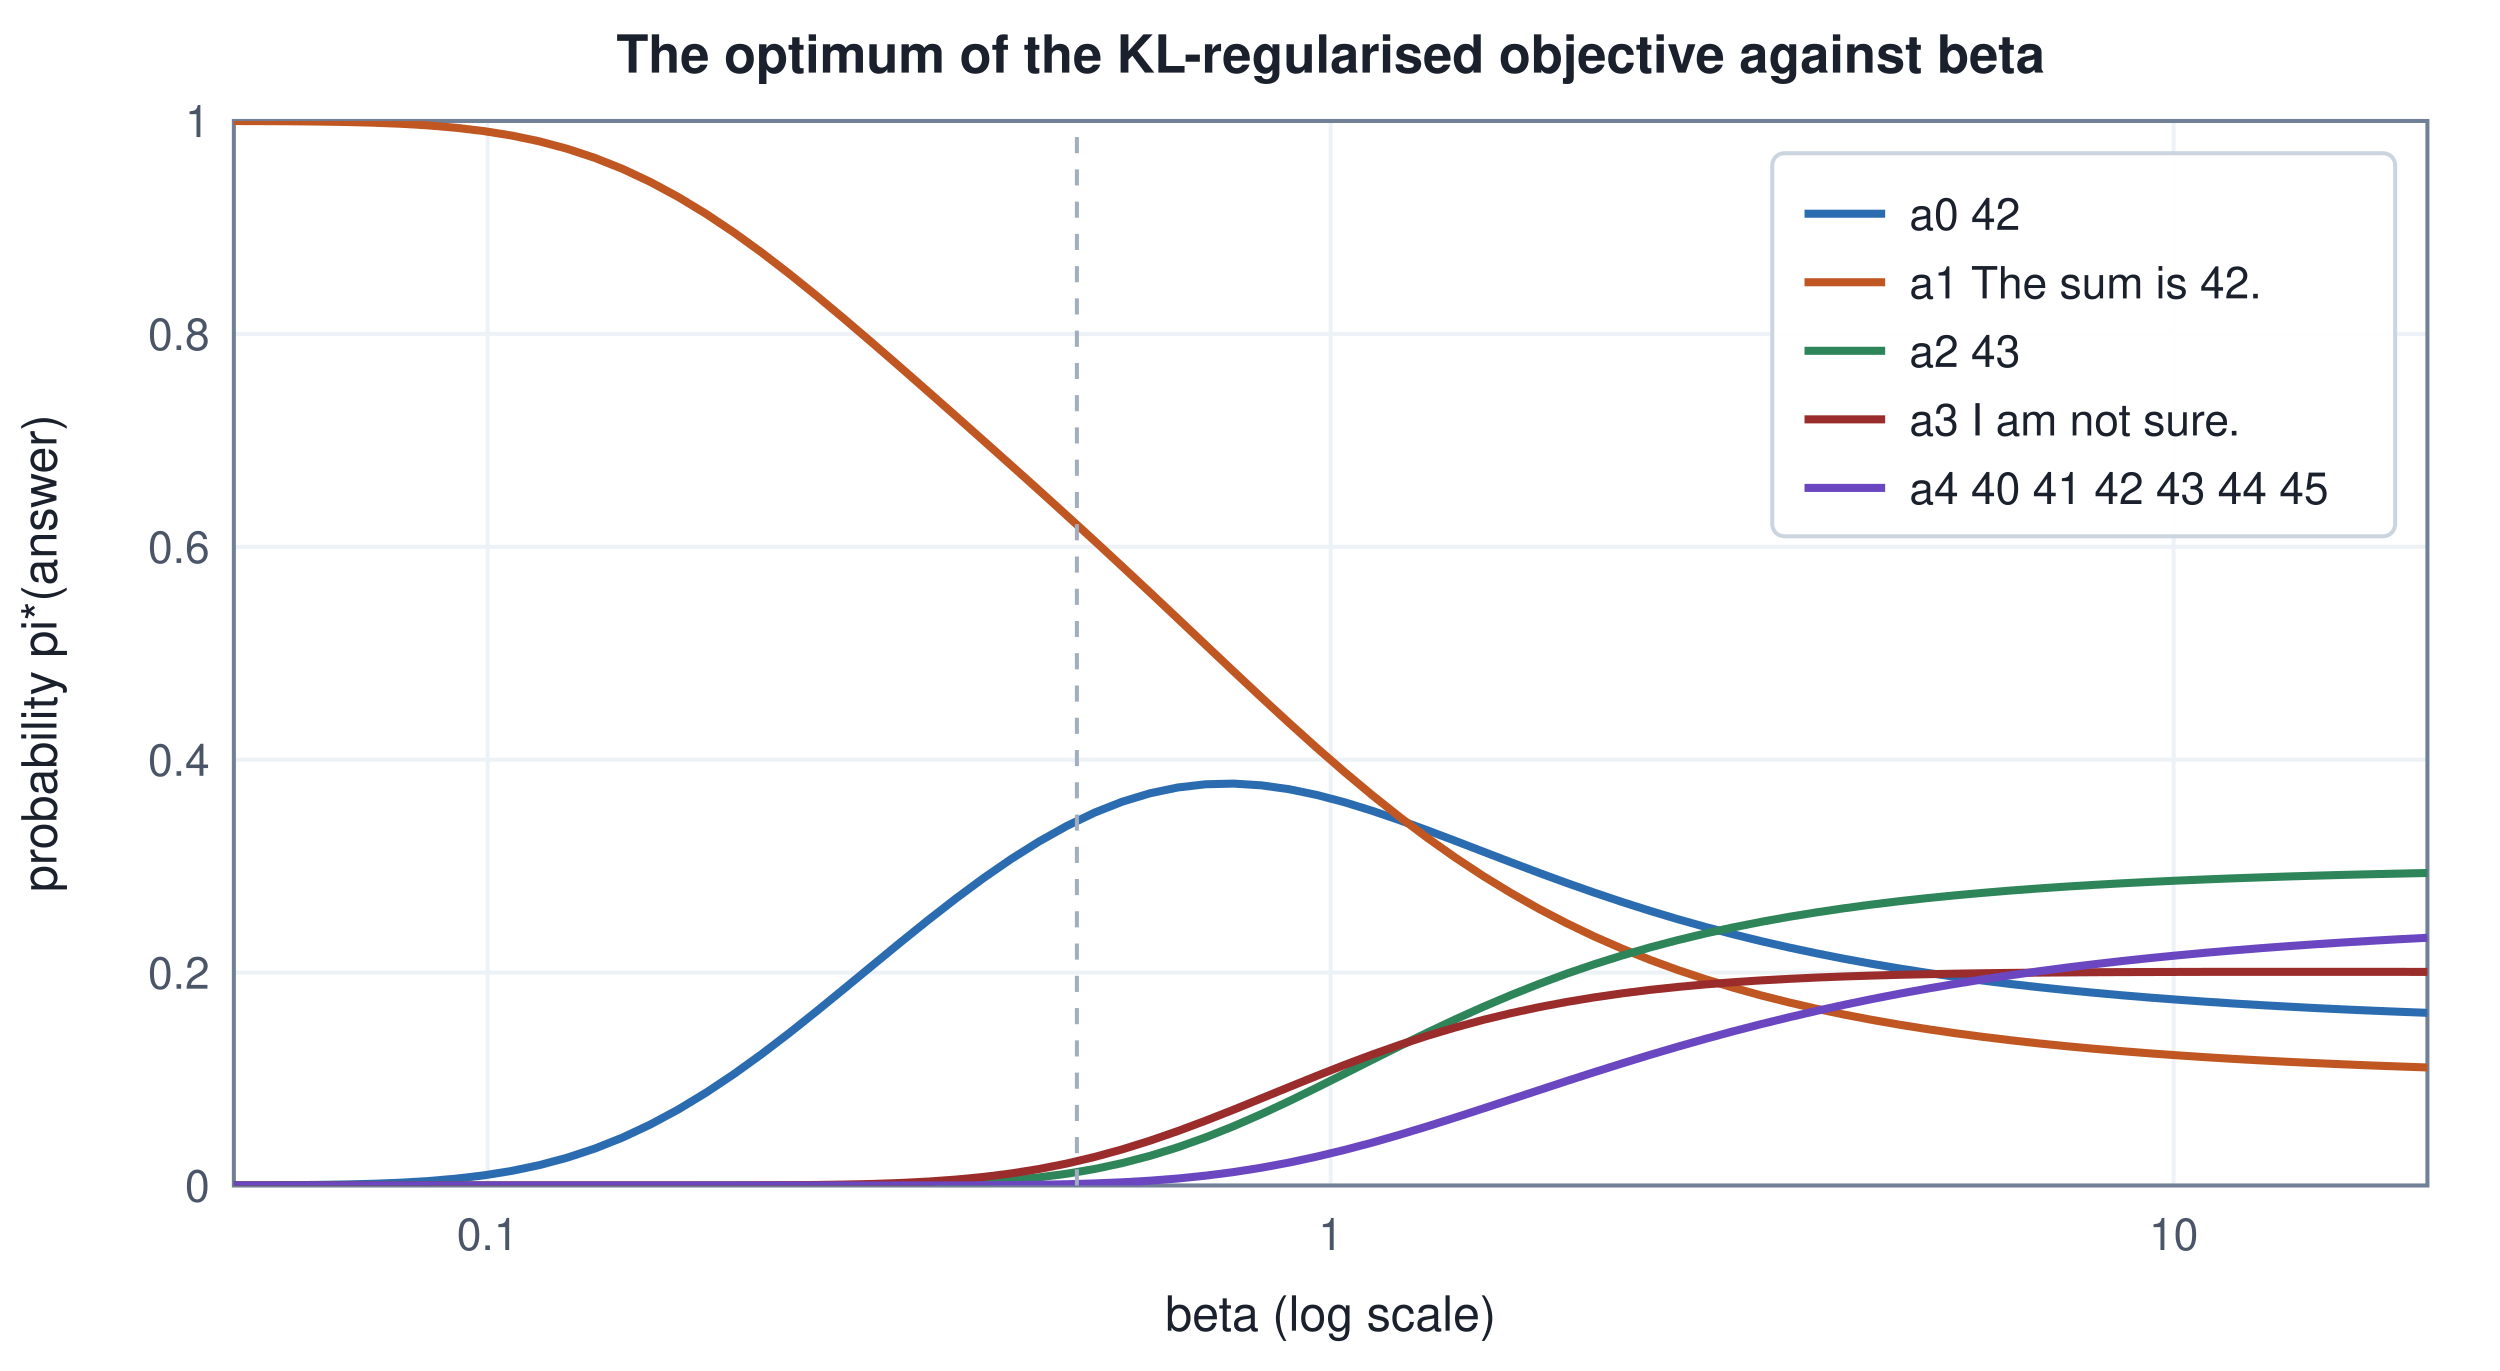
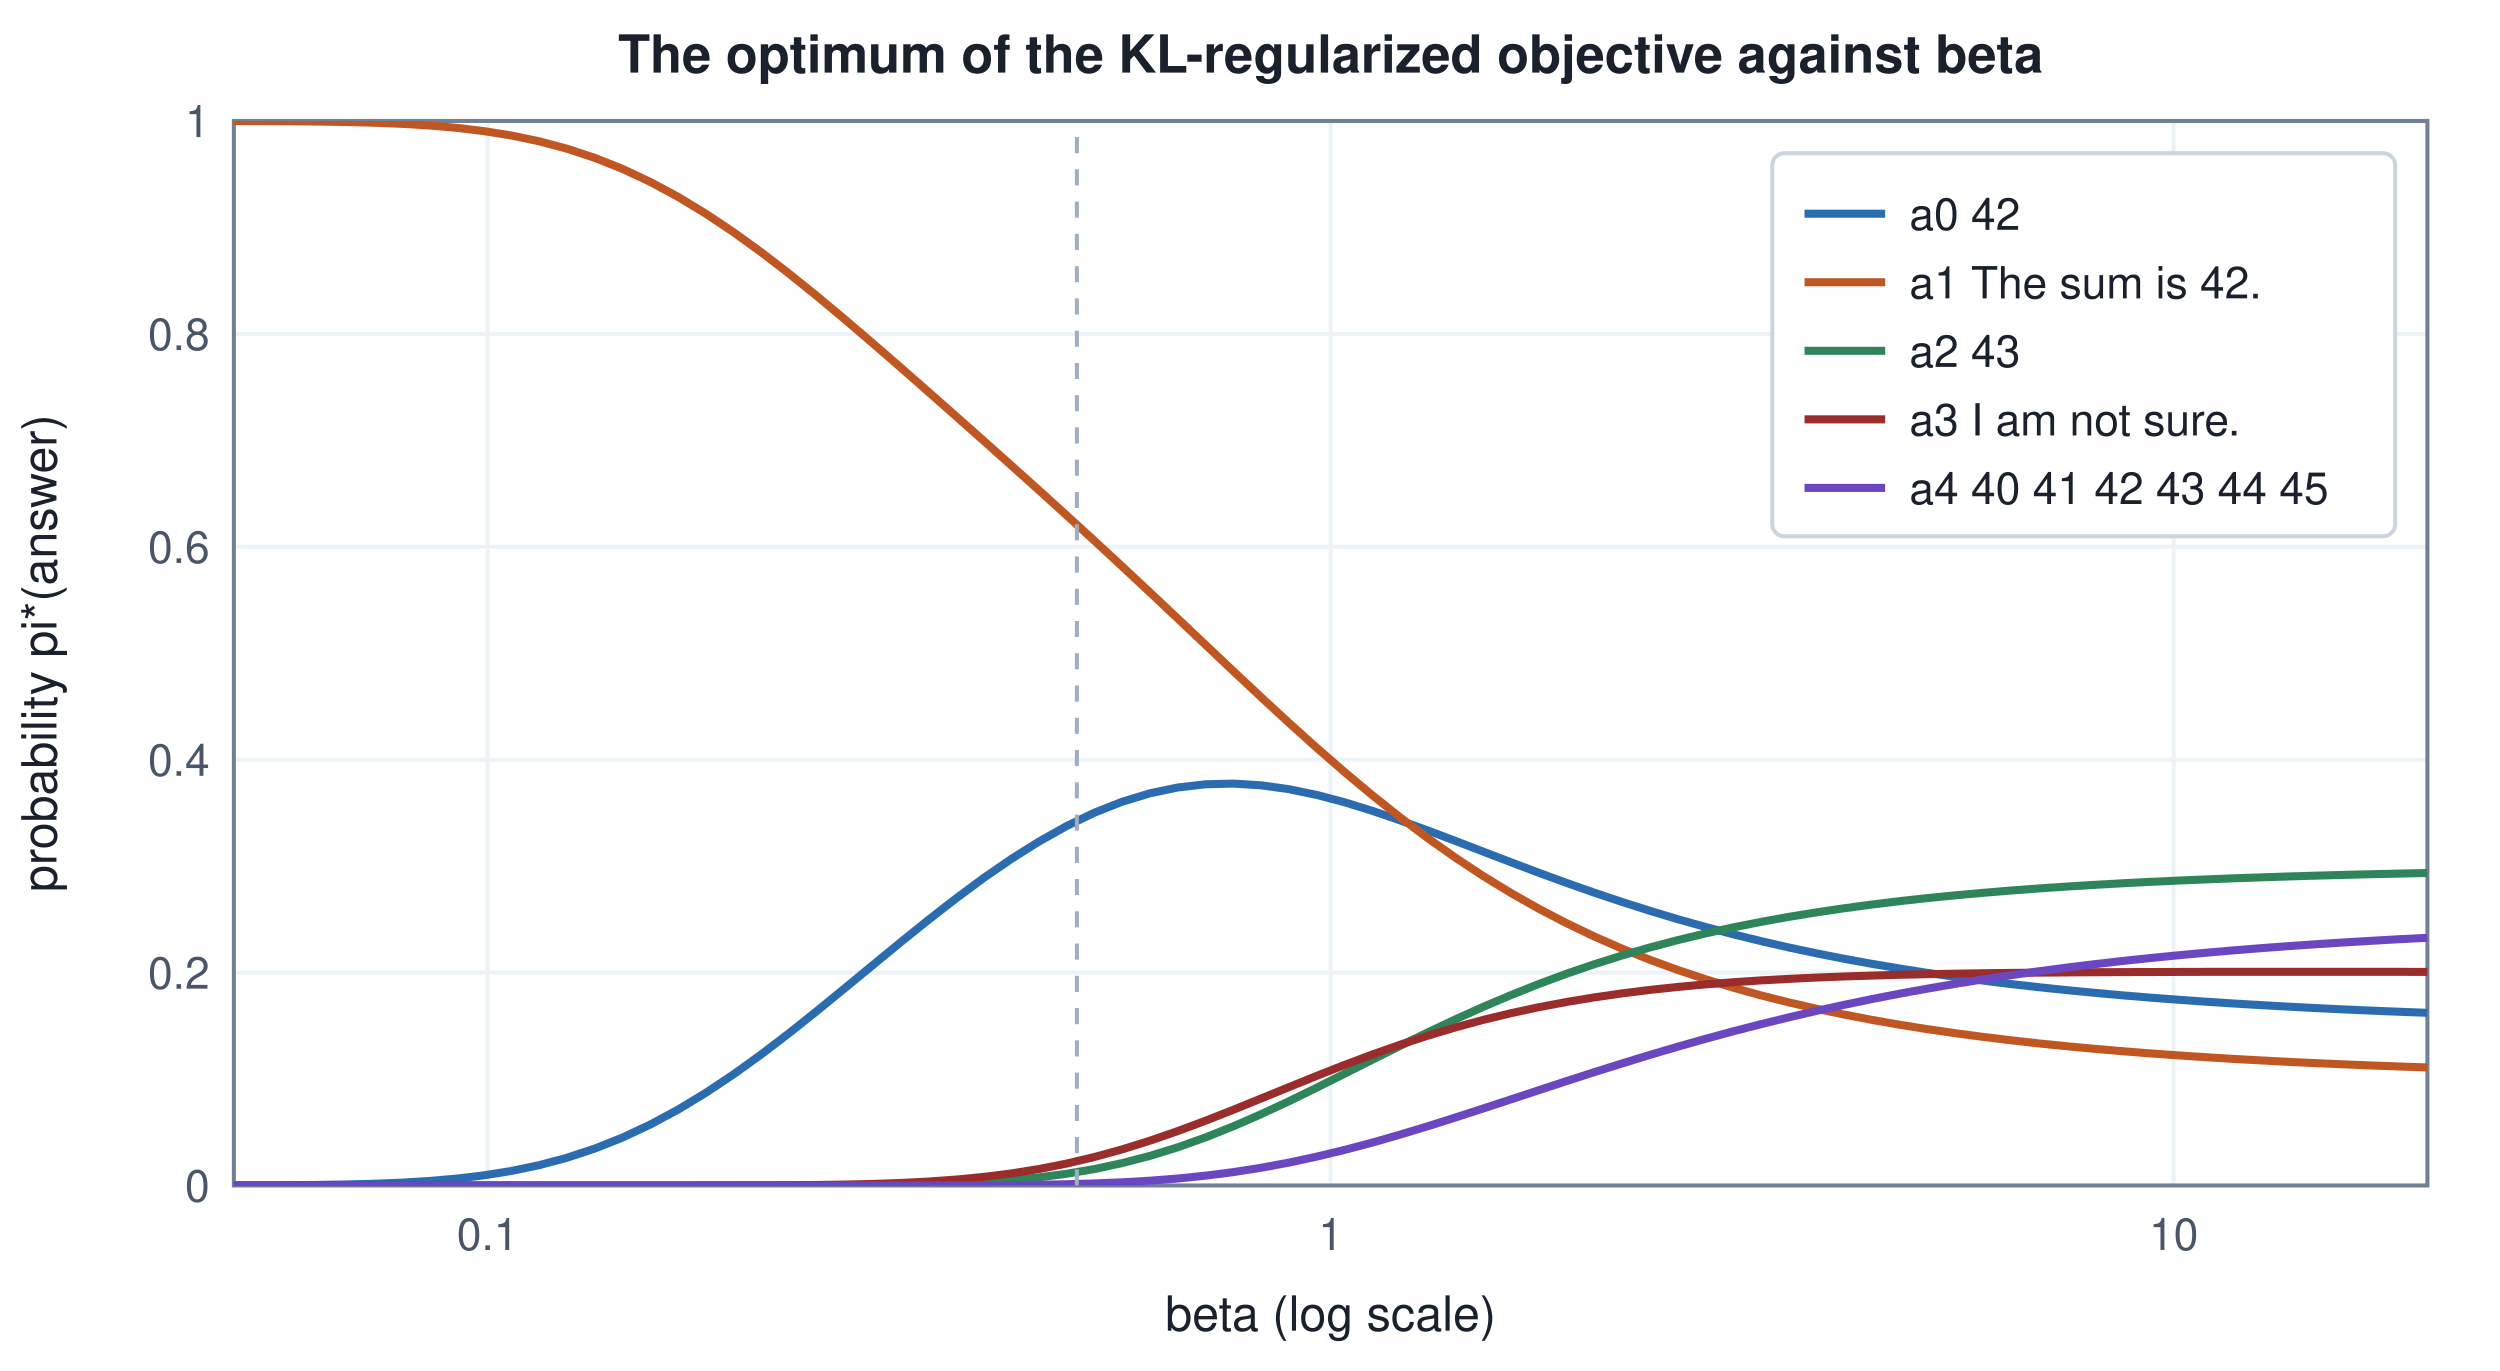
<svg xmlns="http://www.w3.org/2000/svg" viewBox="0 0 620 340" width="620" height="340">
  <defs>
    <marker id="arrow" viewBox="0 0 10 10" refX="9" refY="5" markerWidth="7" markerHeight="7" orient="auto-start-reverse">
      <path d="M0,0 L10,5 L0,10 z" fill="#4a5568" />
    </marker>
  </defs>
  <rect width="620" height="340" fill="#ffffff" />
  <line x1="120.93" y1="294" x2="120.93" y2="30" stroke="#edf2f7" />
  <text x="120.93" y="310" font-family="Helvetica, Arial, sans-serif" font-size="11" fill="#4a5568" text-anchor="middle">0.1</text>
  <line x1="330" y1="294" x2="330" y2="30" stroke="#edf2f7" />
  <text x="330" y="310" font-family="Helvetica, Arial, sans-serif" font-size="11" fill="#4a5568" text-anchor="middle">1</text>
  <line x1="539.07" y1="294" x2="539.07" y2="30" stroke="#edf2f7" />
  <text x="539.07" y="310" font-family="Helvetica, Arial, sans-serif" font-size="11" fill="#4a5568" text-anchor="middle">10</text>
  <line x1="58" y1="294" x2="602" y2="294" stroke="#edf2f7" />
  <text x="52" y="298" font-family="Helvetica, Arial, sans-serif" font-size="11" fill="#4a5568" text-anchor="end">0</text>
  <line x1="58" y1="241.2" x2="602" y2="241.2" stroke="#edf2f7" />
  <text x="52" y="245.2" font-family="Helvetica, Arial, sans-serif" font-size="11" fill="#4a5568" text-anchor="end">0.2</text>
  <line x1="58" y1="188.4" x2="602" y2="188.4" stroke="#edf2f7" />
  <text x="52" y="192.4" font-family="Helvetica, Arial, sans-serif" font-size="11" fill="#4a5568" text-anchor="end">0.4</text>
  <line x1="58" y1="135.6" x2="602" y2="135.6" stroke="#edf2f7" />
  <text x="52" y="139.6" font-family="Helvetica, Arial, sans-serif" font-size="11" fill="#4a5568" text-anchor="end">0.6</text>
  <line x1="58" y1="82.8" x2="602" y2="82.8" stroke="#edf2f7" />
  <text x="52" y="86.8" font-family="Helvetica, Arial, sans-serif" font-size="11" fill="#4a5568" text-anchor="end">0.8</text>
  <line x1="58" y1="30" x2="602" y2="30" stroke="#edf2f7" />
  <text x="52" y="34" font-family="Helvetica, Arial, sans-serif" font-size="11" fill="#4a5568" text-anchor="end">1</text>
  <rect x="58" y="30" width="544" height="264" fill="none" stroke="#718096" />
  <clipPath id="plot">
    <rect x="58" y="30" width="544" height="264" />
  </clipPath>
  <g clip-path="url(#plot)">
    <polyline fill="none" stroke="#2b6cb0" stroke-width="2.0" points="58,293.98 64.89,293.96 71.77,293.93 78.66,293.86 85.54,293.75 92.43,293.58 99.32,293.31 106.2,292.9 113.09,292.31 119.97,291.49 126.86,290.39 133.75,288.95 140.63,287.11 147.52,284.84 154.41,282.1 161.29,278.87 168.18,275.17 175.06,271 181.95,266.41 188.84,261.45 195.72,256.2 202.61,250.71 209.49,245.09 216.38,239.41 223.27,233.75 230.15,228.21 237.04,222.85 243.92,217.76 250.81,213.01 257.7,208.68 264.58,204.83 271.47,201.52 278.35,198.81 285.24,196.72 292.13,195.29 299.01,194.5 305.9,194.33 312.78,194.76 319.67,195.72 326.56,197.15 333.44,198.96 340.33,201.09 347.22,203.45 354.1,205.96 360.99,208.57 367.87,211.22 374.76,213.86 381.65,216.46 388.53,218.97 395.42,221.39 402.3,223.7 409.19,225.89 416.08,227.96 422.96,229.89 429.85,231.71 436.73,233.4 443.62,234.97 450.51,236.43 457.39,237.79 464.28,239.04 471.16,240.2 478.05,241.28 484.94,242.27 491.82,243.19 498.71,244.04 505.59,244.82 512.48,245.54 519.37,246.21 526.25,246.83 533.14,247.4 540.03,247.92 546.91,248.41 553.8,248.86 560.68,249.27 567.57,249.65 574.46,250.01 581.34,250.34 588.23,250.64 595.11,250.92 602,251.18" />
    <polyline fill="none" stroke="#c05621" stroke-width="2.0" points="58,30.02 64.89,30.04 71.77,30.07 78.66,30.14 85.54,30.25 92.43,30.42 99.32,30.69 106.2,31.1 113.09,31.69 119.97,32.51 126.86,33.61 133.75,35.05 140.63,36.89 147.52,39.16 154.41,41.9 161.29,45.13 168.18,48.84 175.06,53.01 181.95,57.61 188.84,62.59 195.72,67.89 202.61,73.44 209.49,79.19 216.38,85.08 223.27,91.06 230.15,97.1 237.04,103.18 243.92,109.29 250.81,115.44 257.7,121.62 264.58,127.86 271.47,134.16 278.35,140.53 285.24,146.96 292.13,153.45 299.01,159.96 305.9,166.47 312.78,172.92 319.67,179.27 326.56,185.47 333.44,191.46 340.33,197.22 347.22,202.7 354.1,207.88 360.99,212.74 367.87,217.28 374.76,221.49 381.65,225.39 388.53,228.97 395.42,232.27 402.3,235.28 409.19,238.04 416.08,240.56 422.96,242.85 429.85,244.95 436.73,246.86 443.62,248.59 450.51,250.18 457.39,251.62 464.28,252.94 471.16,254.14 478.05,255.24 484.94,256.24 491.82,257.15 498.71,257.99 505.59,258.76 512.48,259.46 519.37,260.1 526.25,260.69 533.14,261.23 540.03,261.72 546.91,262.18 553.8,262.6 560.68,262.98 567.57,263.34 574.46,263.66 581.34,263.96 588.23,264.24 595.11,264.49 602,264.73" />
    <polyline fill="none" stroke="#2f855a" stroke-width="2.0" points="58,294 64.89,294 71.77,294 78.66,294 85.54,294 92.43,294 99.32,294 106.2,294 113.09,294 119.97,294 126.86,294 133.75,294 140.63,294 147.52,294 154.41,294 161.29,294 168.18,294 175.06,294 181.95,294 188.84,293.99 195.72,293.99 202.61,293.97 209.49,293.95 216.38,293.9 223.27,293.82 230.15,293.68 237.04,293.46 243.92,293.13 250.81,292.65 257.7,291.98 264.58,291.08 271.47,289.91 278.35,288.43 285.24,286.64 292.13,284.51 299.01,282.06 305.9,279.31 312.78,276.31 319.67,273.1 326.56,269.73 333.44,266.29 340.33,262.82 347.22,259.38 354.1,256.02 360.99,252.77 367.87,249.68 374.76,246.76 381.65,244.02 388.53,241.47 395.42,239.12 402.3,236.95 409.19,234.96 416.08,233.15 422.96,231.49 429.85,229.99 436.73,228.62 443.62,227.38 450.51,226.26 457.39,225.24 464.28,224.32 471.16,223.48 478.05,222.72 484.94,222.04 491.82,221.42 498.71,220.85 505.59,220.34 512.48,219.87 519.37,219.45 526.25,219.06 533.14,218.71 540.03,218.39 546.91,218.1 553.8,217.83 560.68,217.59 567.57,217.36 574.46,217.16 581.34,216.97 588.23,216.8 595.11,216.65 602,216.5" />
    <polyline fill="none" stroke="#9b2c2c" stroke-width="2.0" points="58,294 64.89,294 71.77,294 78.66,294 85.54,294 92.43,294 99.32,294 106.2,294 113.09,294 119.97,294 126.86,294 133.75,294 140.63,294 147.52,294 154.41,294 161.29,294 168.18,294 175.06,293.99 181.95,293.98 188.84,293.96 195.72,293.93 202.61,293.87 209.49,293.77 216.38,293.62 223.27,293.38 230.15,293.03 237.04,292.54 243.92,291.88 250.81,291.01 257.7,289.91 264.58,288.55 271.47,286.92 278.35,285.03 285.24,282.87 292.13,280.49 299.01,277.92 305.9,275.21 312.78,272.41 319.67,269.6 326.56,266.81 333.44,264.1 340.33,261.52 347.22,259.09 354.1,256.84 360.99,254.79 367.87,252.92 374.76,251.26 381.65,249.78 388.53,248.48 395.42,247.34 402.3,246.35 409.19,245.49 416.08,244.76 422.96,244.13 429.85,243.59 436.73,243.14 443.62,242.76 450.51,242.43 457.39,242.16 464.28,241.94 471.16,241.75 478.05,241.6 484.94,241.47 491.82,241.36 498.71,241.28 505.59,241.21 512.48,241.16 519.37,241.11 526.25,241.08 533.14,241.06 540.03,241.04 546.91,241.02 553.8,241.02 560.68,241.01 567.57,241.01 574.46,241.01 581.34,241.01 588.23,241.02 595.11,241.02 602,241.03" />
    <polyline fill="none" stroke="#6b46c1" stroke-width="2.0" points="58,294 64.89,294 71.77,294 78.66,294 85.54,294 92.43,294 99.32,294 106.2,294 113.09,294 119.97,294 126.86,294 133.75,294 140.63,294 147.52,294 154.41,294 161.29,294 168.18,294 175.06,294 181.95,294 188.84,294 195.72,294 202.61,294 209.49,294 216.38,294 223.27,293.99 230.15,293.99 237.04,293.97 243.92,293.94 250.81,293.9 257.7,293.82 264.58,293.69 271.47,293.49 278.35,293.21 285.24,292.81 292.13,292.27 299.01,291.56 305.9,290.68 312.78,289.6 319.67,288.32 326.56,286.84 333.44,285.18 340.33,283.36 347.22,281.38 354.1,279.3 360.99,277.12 367.87,274.89 374.76,272.63 381.65,270.36 388.53,268.1 395.42,265.88 402.3,263.72 409.19,261.61 416.08,259.58 422.96,257.63 429.85,255.76 436.73,253.99 443.62,252.3 450.51,250.7 457.39,249.19 464.28,247.76 471.16,246.42 478.05,245.17 484.94,243.99 491.82,242.88 498.71,241.85 505.59,240.88 512.48,239.97 519.37,239.13 526.25,238.34 533.14,237.61 540.03,236.93 546.91,236.29 553.8,235.7 560.68,235.15 567.57,234.64 574.46,234.16 581.34,233.72 588.23,233.31 595.11,232.92 602,232.57" />
    <line x1="267.07" y1="294" x2="267.07" y2="30" stroke="#a0aec0" stroke-dasharray="4 4" />
  </g>
  <text x="330" y="330" font-family="Helvetica, Arial, sans-serif" font-size="12" fill="#1a202c" text-anchor="middle">beta (log scale)</text>
  <text x="14" y="162" font-family="Helvetica, Arial, sans-serif" font-size="12" fill="#1a202c" text-anchor="middle" transform="rotate(-90 14 162)">probability pi*(answer)</text>
-   <text x="330" y="18" font-family="Helvetica, Arial, sans-serif" font-size="13" font-weight="bold" fill="#1a202c" text-anchor="middle">The optimum of the KL-regularised objective against beta</text>
+   <text x="330" y="18" font-family="Helvetica, Arial, sans-serif" font-size="13" font-weight="bold" fill="#1a202c" text-anchor="middle">The optimum of the KL-regularized objective against beta</text>
  <rect x="439.52" y="38" width="154.48" height="95" rx="3" fill="#ffffff" fill-opacity="0.92" stroke="#cbd5e0" />
  <line x1="447.52" y1="53" x2="467.52" y2="53" stroke="#2b6cb0" stroke-width="2" />
  <text x="473.52" y="57" font-family="Helvetica, Arial, sans-serif" font-size="11" fill="#1a202c">a0  42</text>
  <line x1="447.52" y1="70" x2="467.52" y2="70" stroke="#c05621" stroke-width="2" />
  <text x="473.52" y="74" font-family="Helvetica, Arial, sans-serif" font-size="11" fill="#1a202c">a1  The sum is 42.</text>
  <line x1="447.52" y1="87" x2="467.52" y2="87" stroke="#2f855a" stroke-width="2" />
  <text x="473.52" y="91" font-family="Helvetica, Arial, sans-serif" font-size="11" fill="#1a202c">a2  43</text>
  <line x1="447.52" y1="104" x2="467.52" y2="104" stroke="#9b2c2c" stroke-width="2" />
  <text x="473.52" y="108" font-family="Helvetica, Arial, sans-serif" font-size="11" fill="#1a202c">a3  I am not sure.</text>
  <line x1="447.52" y1="121" x2="467.52" y2="121" stroke="#6b46c1" stroke-width="2" />
  <text x="473.52" y="125" font-family="Helvetica, Arial, sans-serif" font-size="11" fill="#1a202c">a4  40 41 42 43 44 45</text>
</svg>
